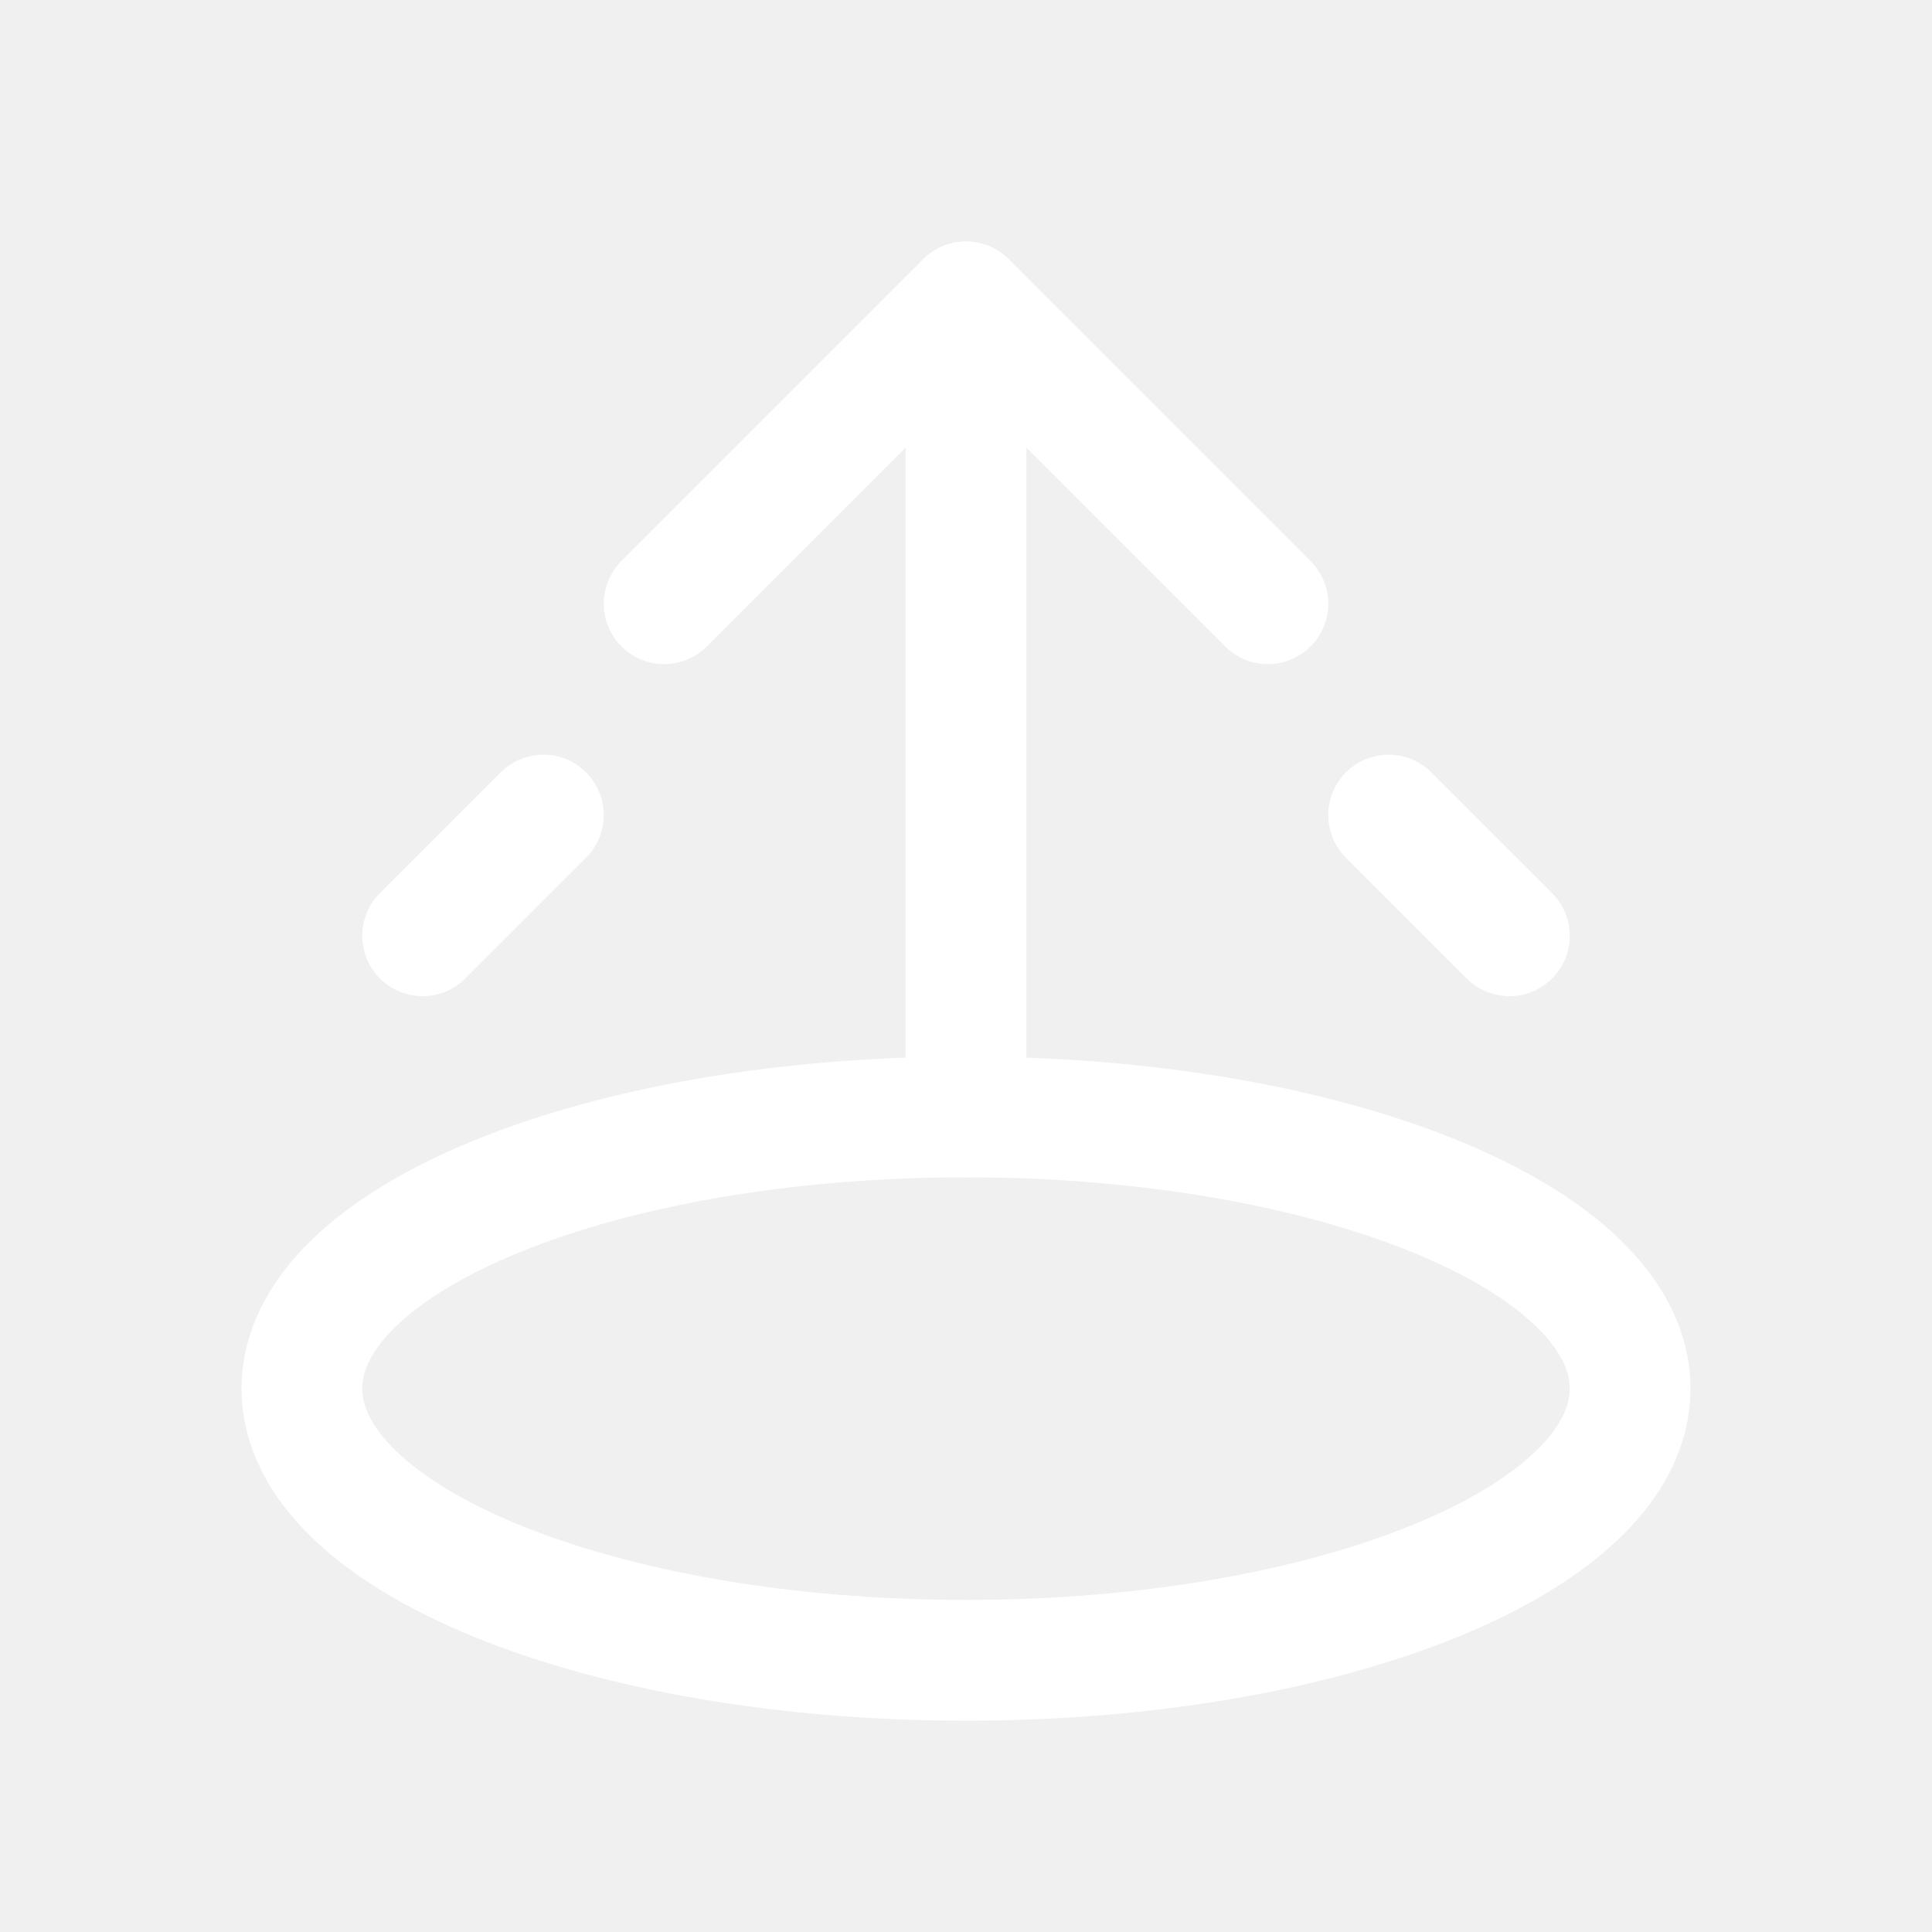
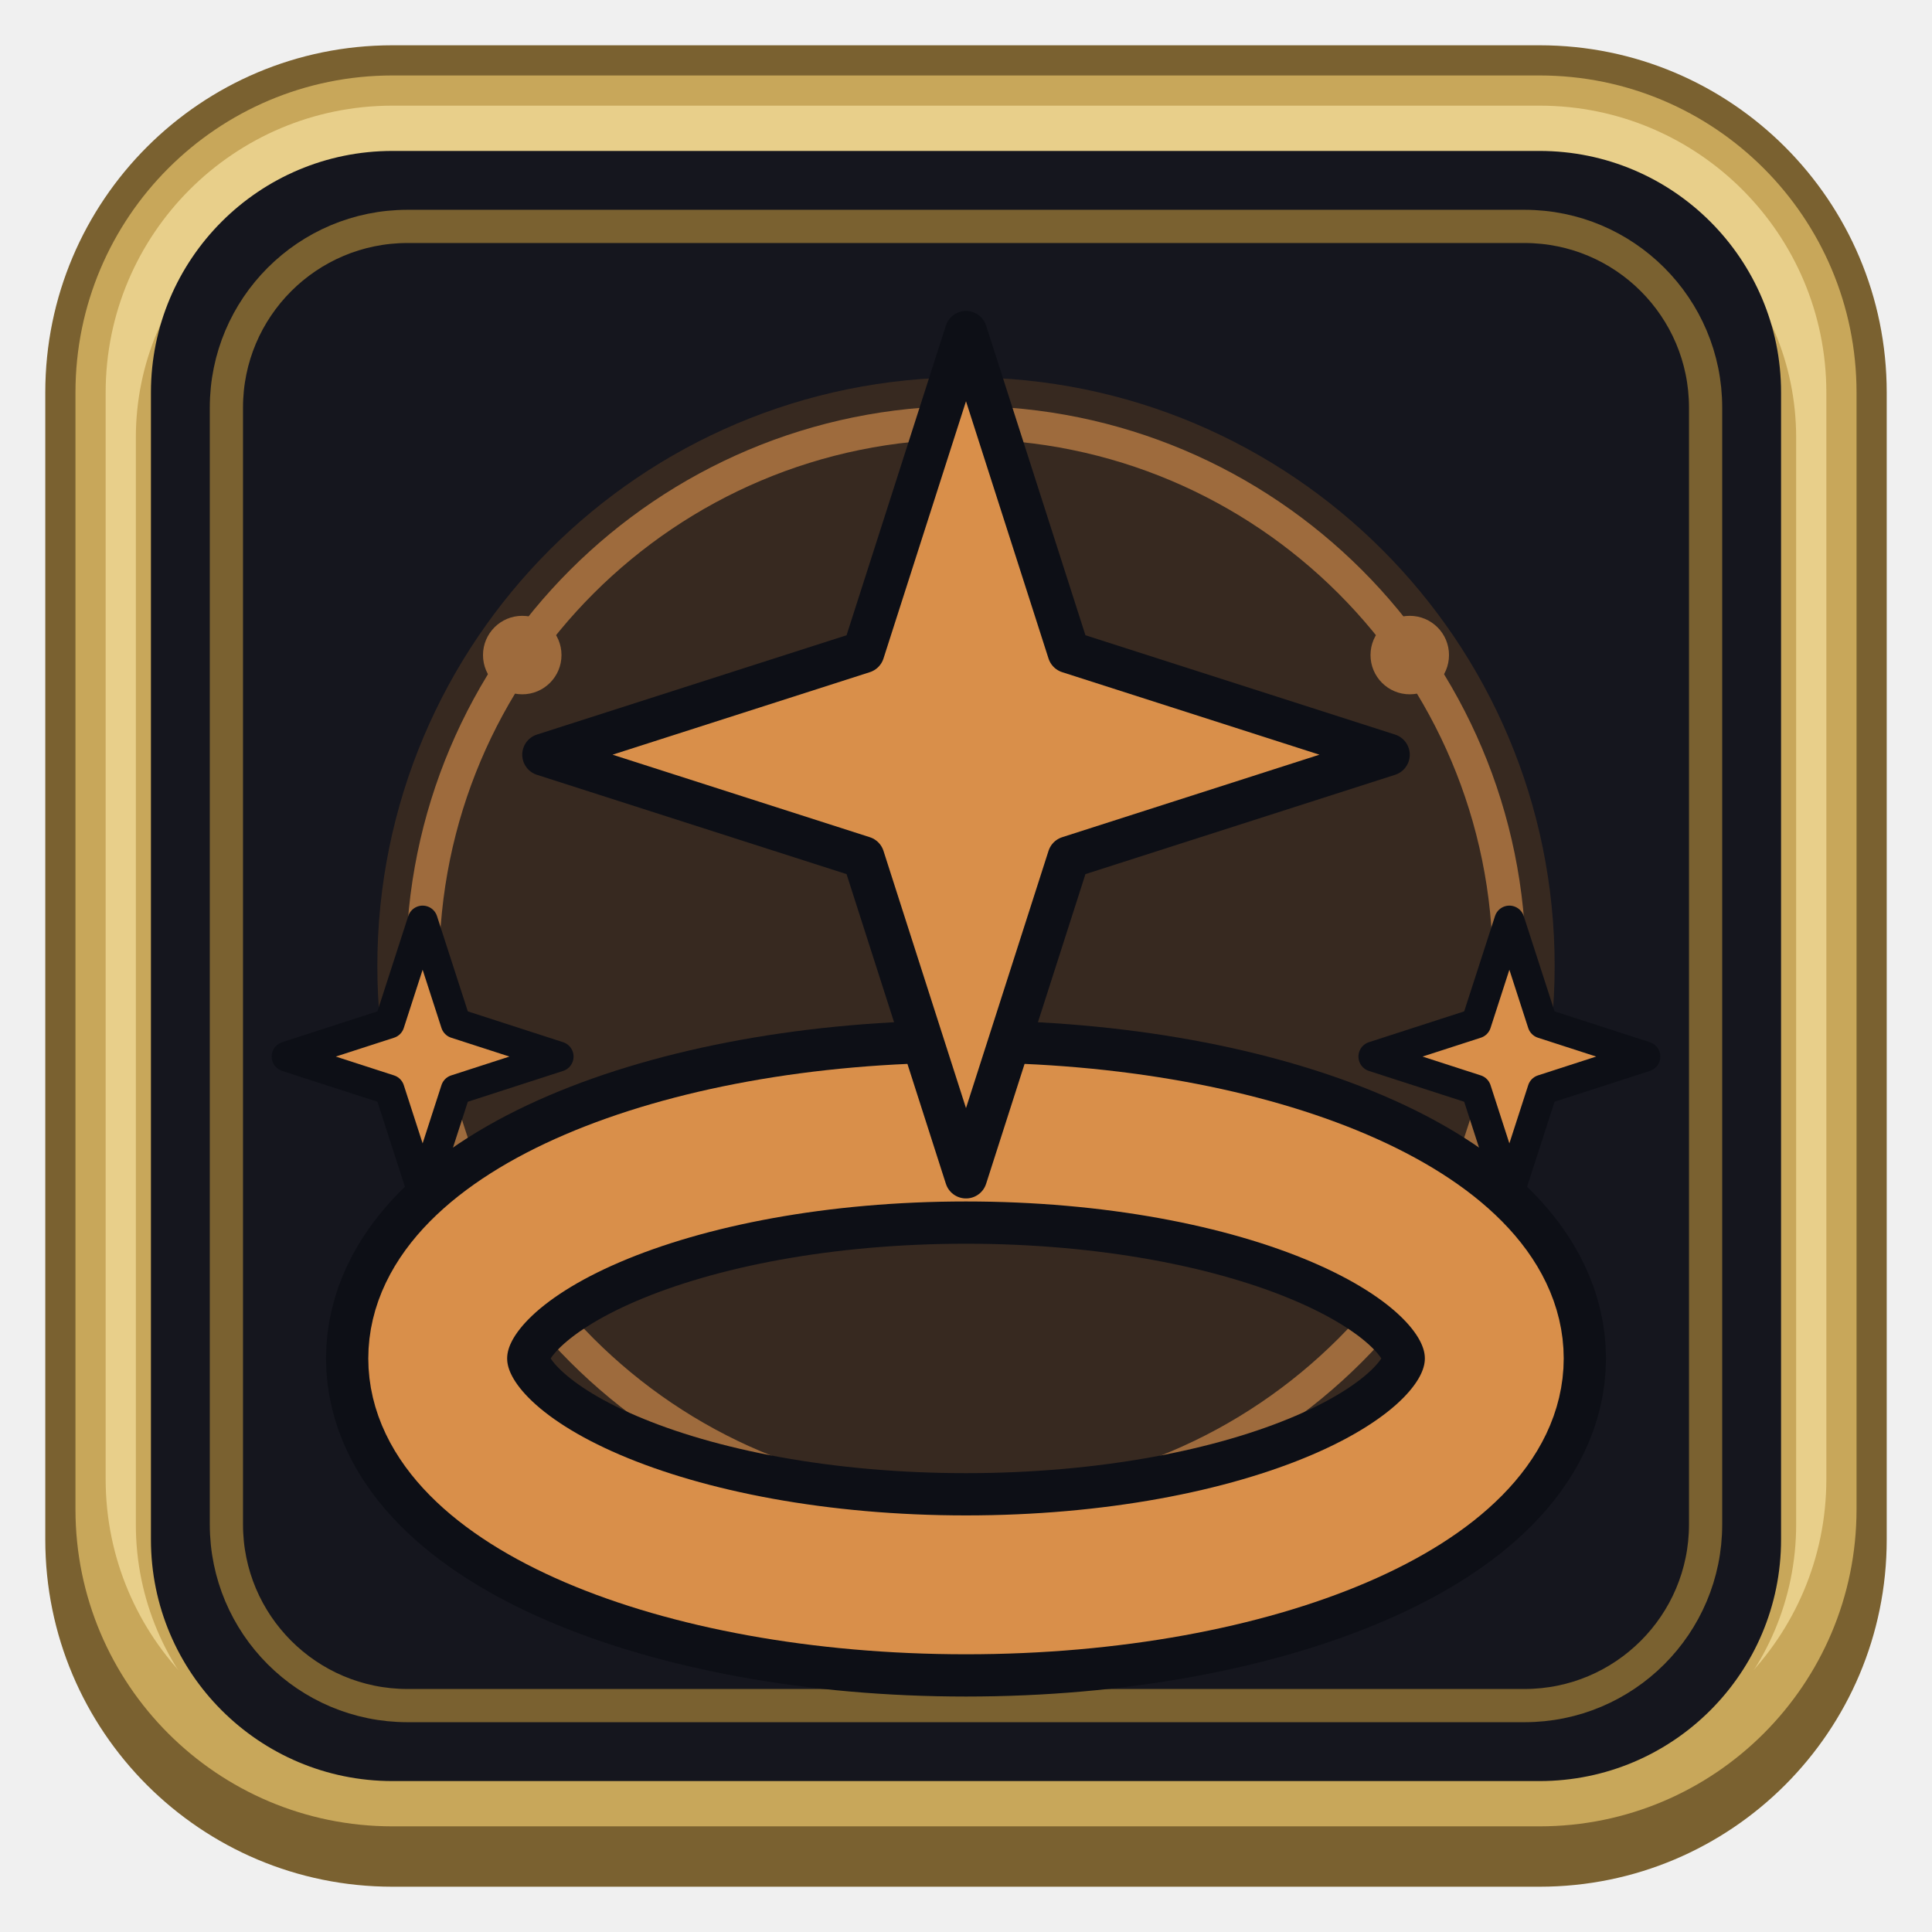
- <svg xmlns="http://www.w3.org/2000/svg" width="32" height="32" viewBox="0 0 32 32">
-   <g fill="none" stroke="#ffffff" stroke-width="2" stroke-linecap="round" stroke-linejoin="round">
-     <ellipse cx="16" cy="23" rx="11" ry="4.5" />
-     <path d="M16 18.5 V5" />
-     <path d="M11 10 L16 5 L21 10" />
-     <path d="M7 15.5 L9 13.5" />
-     <path d="M25 15.5 L23 13.5" />
-   </g>
+ <svg xmlns="http://www.w3.org/2000/svg" width="64" height="64" viewBox="0 0 64 64">
+   <rect x="1.5" y="1.5" width="61.0" height="61.0" rx="11.5" fill="#7a6130" />
+   <rect x="2.5" y="2.5" width="59.0" height="58.0" rx="10.5" fill="#c8a75a" />
+   <rect x="3.5" y="3.5" width="57.0" height="55.0" rx="9.5" fill="#e8cf8a" />
+   <rect x="4.5" y="5.5" width="55.0" height="54.0" rx="9.0" fill="#c8a75a" />
+   <rect x="5.0" y="5.0" width="54.0" height="54.0" rx="8.0" fill="#15161e" />
+   <rect x="7.5" y="7.5" width="49.0" height="49.0" rx="6.0" fill="none" stroke="#7a6130" stroke-width="1.1" stroke-linejoin="round" />
+   <circle cx="32.0" cy="32.0" r="19.5" fill="#372920" />
+   <circle cx="32.0" cy="32.0" r="18.0" fill="none" stroke="#9e6b3d" stroke-width="1.1" stroke-linejoin="round" />
+   <circle cx="17.3" cy="21.7" r="1.3" fill="#9e6b3d" />
+   <circle cx="46.7" cy="21.7" r="1.3" fill="#9e6b3d" />
+   <circle cx="46.7" cy="42.3" r="1.3" fill="#9e6b3d" />
+   <circle cx="17.3" cy="42.3" r="1.3" fill="#9e6b3d" />
+   <ellipse cx="32" cy="45" rx="17.5" ry="7.5" fill="none" stroke="#0d0f16" stroke-width="7.4" />
+   <ellipse cx="32" cy="45" rx="17.5" ry="7.5" fill="none" stroke="#d98f4a" stroke-width="4.6" />
+   <polygon points="32.0,11.0 35.4,21.6 46.0,25.0 35.4,28.4 32.0,39.0 28.6,28.4 18.0,25.0 28.6,21.6" fill="#d98f4a" stroke="#0d0f16" stroke-width="1.4" stroke-linejoin="round" />
+   <polygon points="14.0,30.5 15.1,33.9 18.5,35.0 15.1,36.1 14.0,39.5 12.9,36.1 9.5,35.0 12.9,33.9" fill="#d98f4a" stroke="#0d0f16" stroke-width="1.0" stroke-linejoin="round" />
+   <polygon points="50.0,30.5 51.1,33.9 54.5,35.0 51.1,36.1 50.0,39.5 48.9,36.1 45.5,35.0 48.9,33.9" fill="#d98f4a" stroke="#0d0f16" stroke-width="1.0" stroke-linejoin="round" />
</svg>
